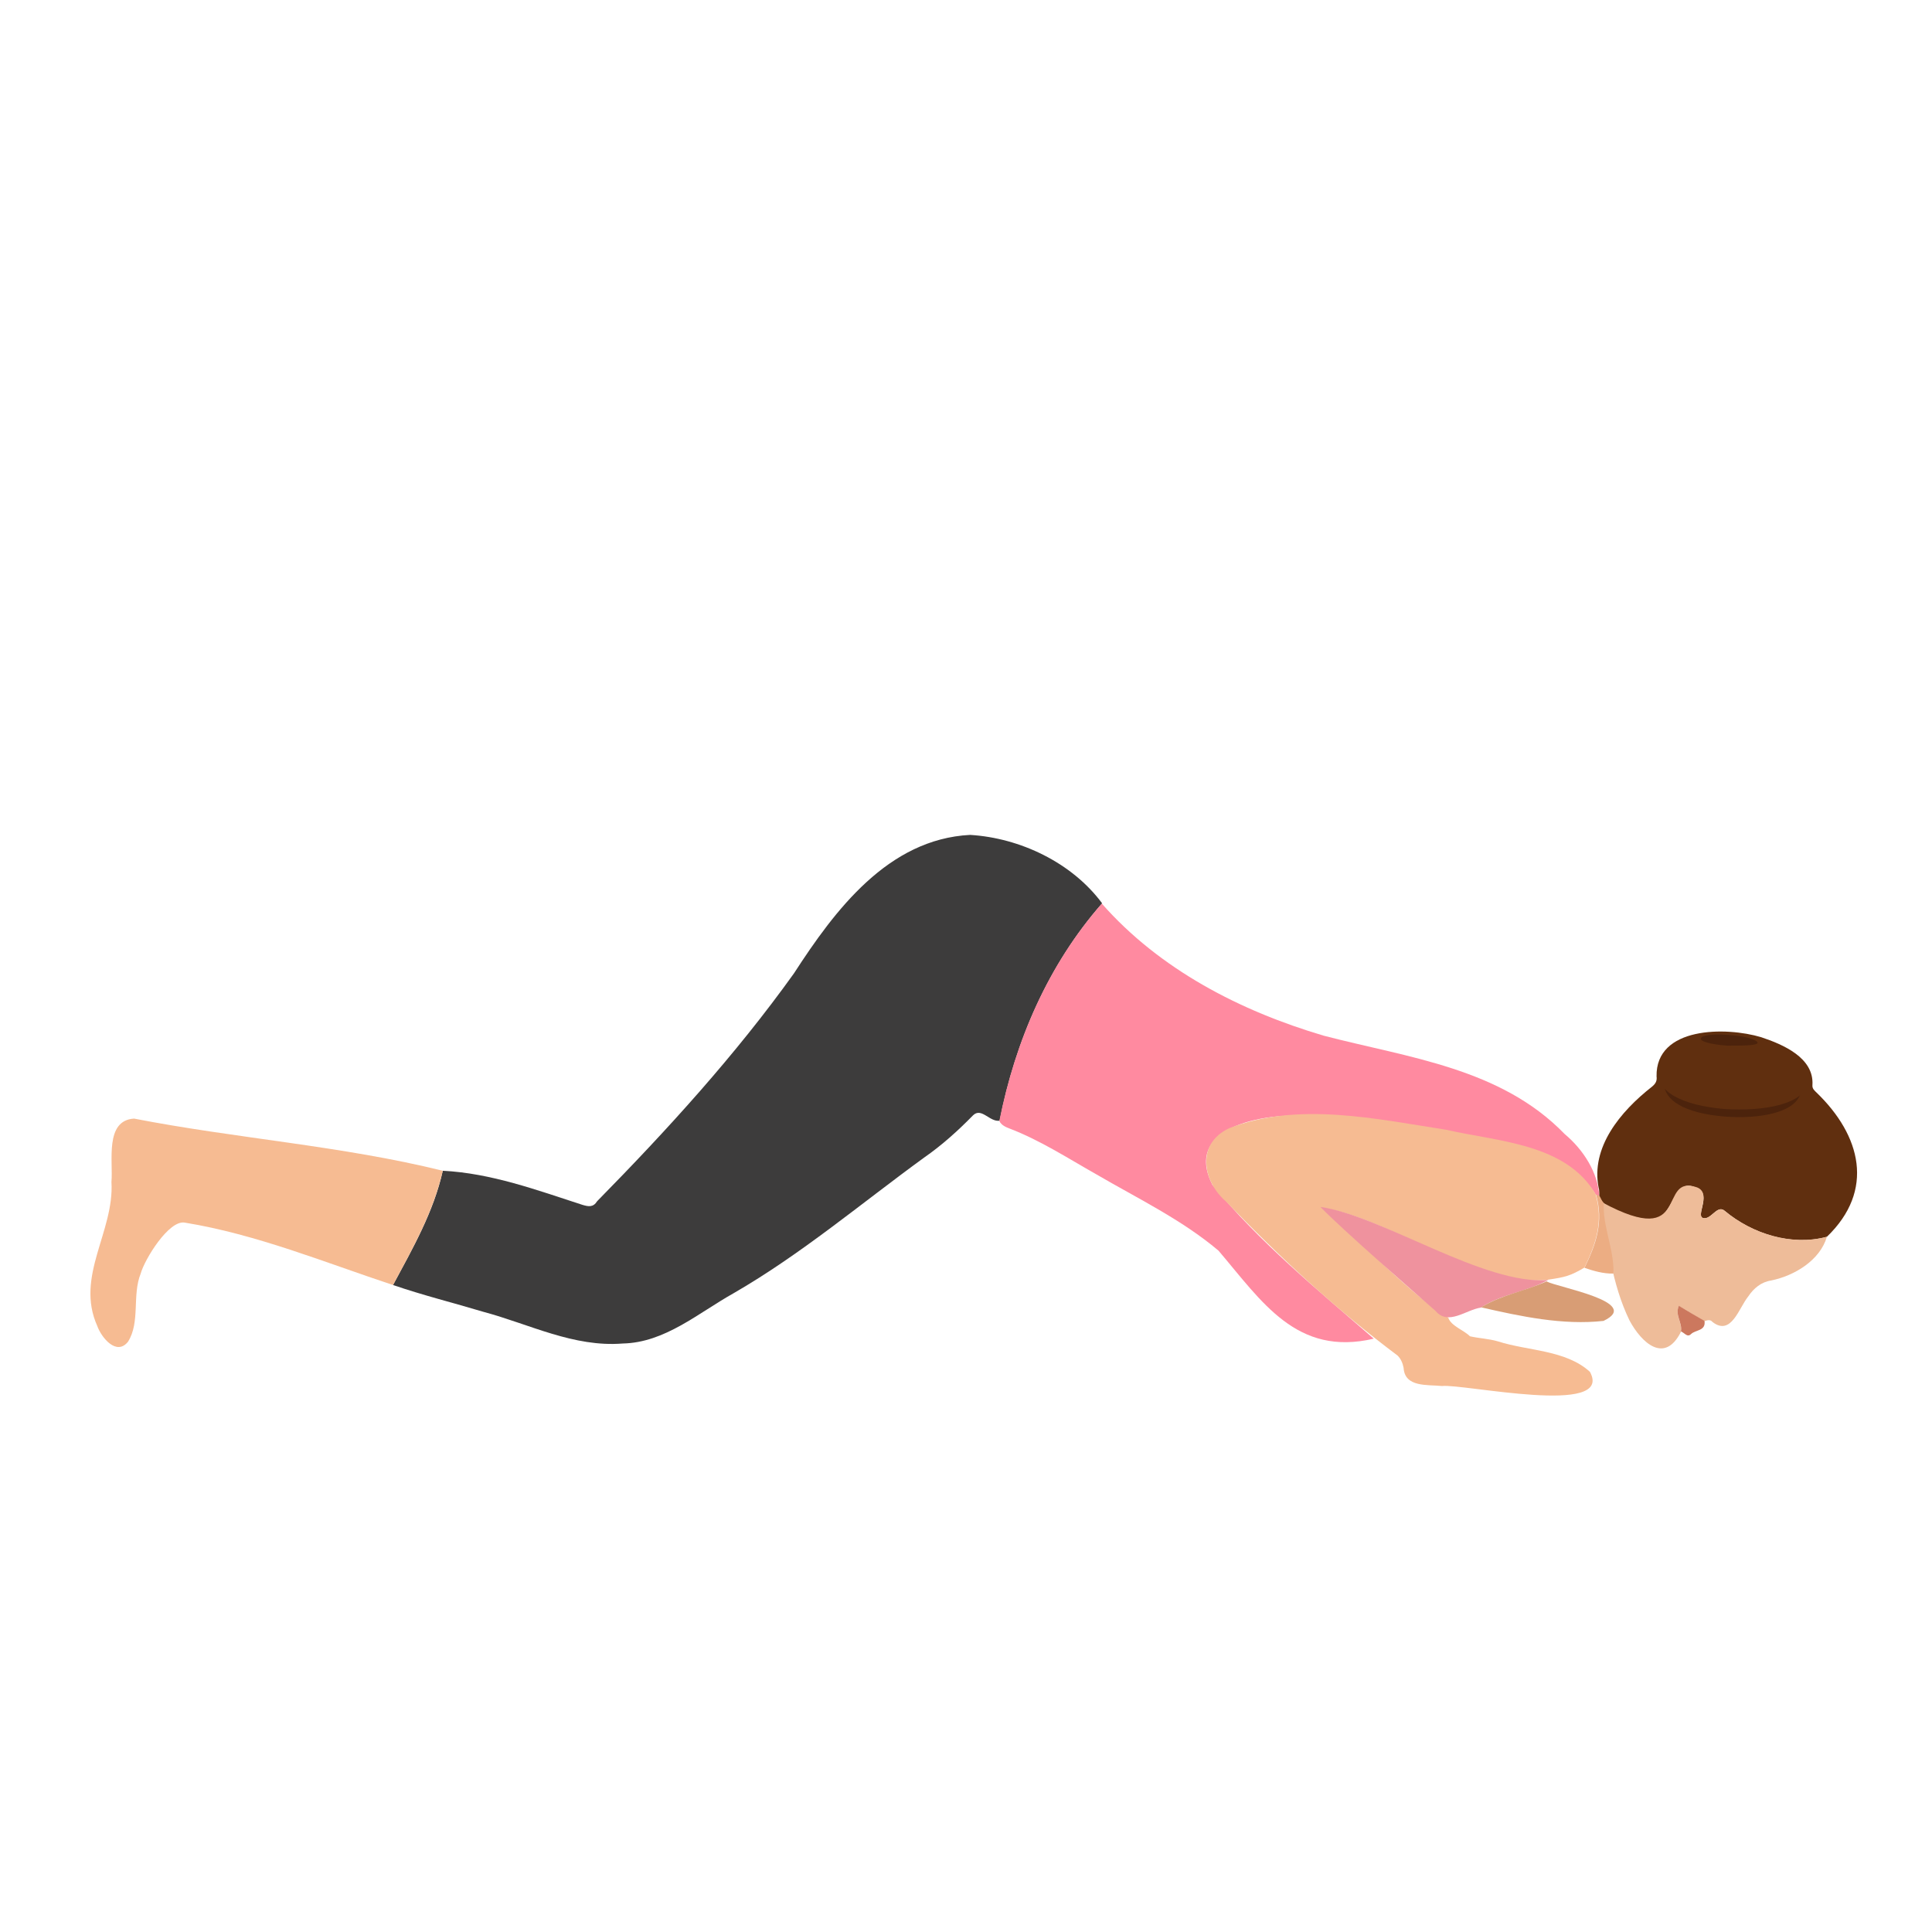
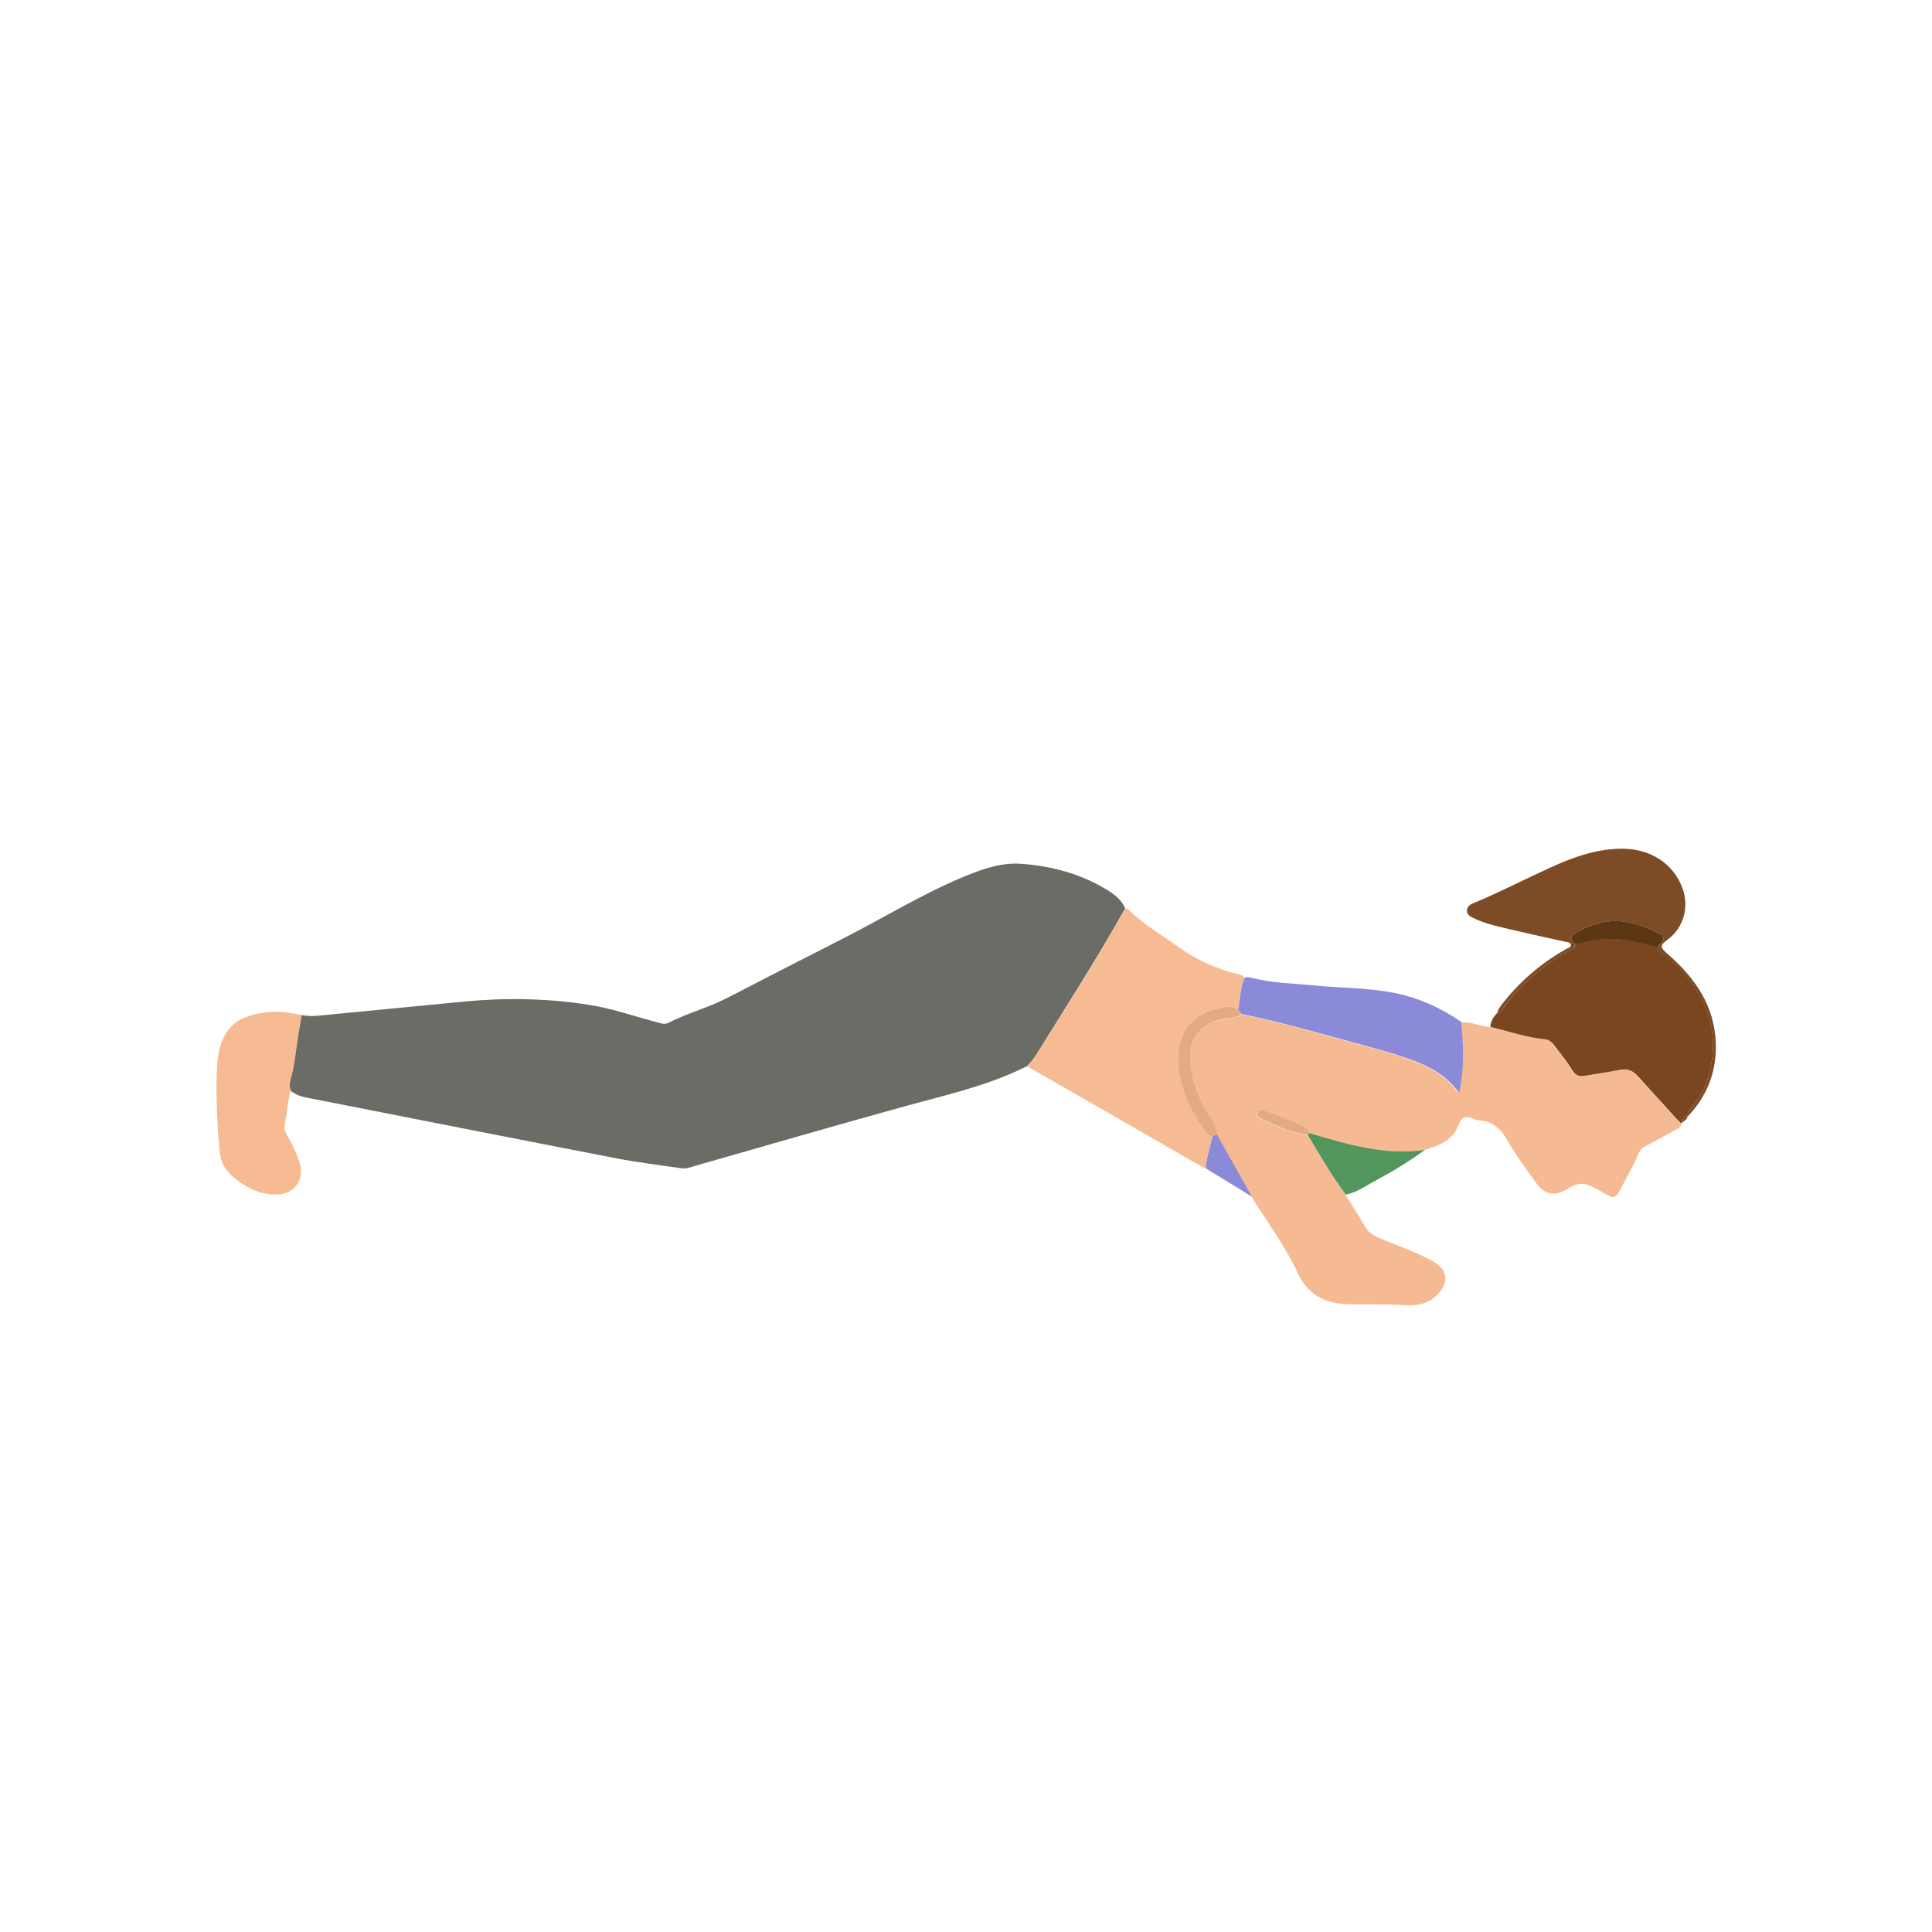
- <svg xmlns="http://www.w3.org/2000/svg" width="497" height="497" viewBox="0 0 497 497" fill="none">
-   <path d="M101.108 330.566C108.786 333.203 116.619 335.142 124.375 337.469C136.241 340.649 147.564 346.62 160.206 345.612C171.063 345.38 179.595 337.779 188.746 332.66C206.196 322.578 221.552 309.549 237.762 297.76C242.337 294.58 246.448 290.858 250.326 286.902C252.497 284.808 254.591 288.686 257.151 288.298C261.183 267.824 269.637 248.202 283.52 232.381C275.764 221.911 262.424 215.551 249.55 214.775C228.455 215.861 214.805 234.087 204.257 250.374C189.212 271.391 171.684 290.625 153.613 309.006C152.605 310.634 151.364 310.402 149.813 309.936C138.102 306.136 126.314 301.793 113.905 301.173C111.578 311.72 106.149 321.182 101.108 330.566Z" fill="#3D3C3C" />
-   <path d="M283.441 232.457C269.558 248.278 261.182 267.823 257.072 288.375C257.615 289.461 258.701 289.926 259.709 290.314C267.62 293.338 274.755 297.992 282.045 302.102C292.67 308.307 303.993 313.736 313.455 321.724C324.623 334.831 333.542 349.024 353.396 344.37C339.049 331.884 324.003 319.63 311.904 304.817C303.528 288.452 329.199 285.583 340.289 287.444C356.499 288.918 402.489 293.028 410.478 307.298C410.788 307.454 411.098 307.609 411.408 307.764C411.098 301.559 407.22 295.665 402.489 291.71C386.047 274.725 362.238 272.088 340.522 266.427C319.039 260.067 298.409 249.442 283.441 232.457Z" fill="#FF8AA0" />
-   <path d="M410.478 307.222C402.878 294.115 385.117 293.65 372.01 290.625C353.94 287.833 333.931 283.335 316.17 290.237C307.484 294.348 309.5 304.12 315.472 309.161C329.2 323.431 343.78 336.926 359.524 348.714C360.377 349.567 360.842 350.653 361.075 351.894C361.385 356.935 367.202 356.16 370.925 356.547C376.509 355.927 415.287 364.458 409.005 352.902C402.8 347.241 393.106 347.551 385.35 345.069C383.023 344.371 380.464 344.294 378.137 343.751C376.509 342.122 373.251 341.114 372.553 338.942C364.255 334.289 347.658 317.227 340.523 310.789C356.422 313.039 382.17 331.574 398.379 329.17C402.567 328.55 403.963 328.24 407.609 326.068C410.556 319.941 412.495 314.28 410.478 307.222Z" fill="#F6BB92" />
-   <path d="M101.108 330.565C106.149 321.18 111.5 311.719 113.904 301.171C87.846 294.734 60.779 292.873 34.487 287.754C26.887 288.219 29.136 298.767 28.67 304.041C29.446 316.837 19.286 328.316 25.025 341.112C26.111 344.137 29.989 348.868 32.936 345.145C36.116 340.104 33.944 333.202 36.193 327.618C37.202 323.973 43.406 313.813 47.517 314.511C66.052 317.535 83.502 324.748 101.108 330.565Z" fill="#F6BB92" />
-   <path d="M411.409 306.912C411.409 307.144 411.409 307.455 411.409 307.687C412.107 311.022 419.63 312.884 422.809 313.582C431.03 316.141 429.479 301.871 436.537 305.671C440.802 307.3 435.218 313.892 438.863 313.349C440.57 312.961 441.966 310.014 443.672 311.488C450.807 317.459 460.889 320.639 469.963 318.157C482.372 306.214 478.727 292.099 467.326 281.086C466.784 280.543 466.163 280.077 466.241 279.147C466.706 272.089 458.64 268.677 453.056 266.815C444.06 264.101 425.912 264.023 426.144 276.898C426.299 278.061 425.912 278.759 424.981 279.535C416.76 285.972 409.159 295.201 411.253 305.593C411.331 305.748 411.409 306.291 411.409 306.912Z" fill="#602F0F" />
-   <path d="M469.963 318.158C460.889 320.562 450.729 317.382 443.671 311.488C441.965 310.014 440.569 312.962 438.863 313.349C435.218 313.892 440.802 307.067 436.536 305.439C426.144 301.871 435.373 321.803 412.184 309.316C413.27 319.476 414.666 330.334 419.164 339.641C422.266 345.458 428.238 350.964 432.426 342.588C432.814 340.184 430.797 338.4 431.883 335.996C434.21 337.314 436.304 338.633 438.475 339.873C439.173 339.641 439.949 339.331 440.569 340.106C445.378 343.751 447.317 336.461 449.721 333.514C451.117 331.42 453.056 329.791 455.615 329.403C461.664 328.163 468.179 324.207 469.963 318.158Z" fill="#EEBC99" />
-   <path d="M398.301 329.249C382.014 330.8 355.567 312.73 339.669 310.48C345.64 316.607 362.858 331.576 369.295 337.237C372.552 341.115 377.128 336.927 380.928 336.384C386.202 332.894 392.872 332.274 398.301 329.249Z" fill="#EF929E" />
-   <path d="M397.836 329.637C392.329 332.119 386.125 333.127 381.006 336.307C391.166 338.633 402.024 340.96 412.494 339.797C422.654 334.988 400.706 331.188 397.836 329.637Z" fill="#D89D75" />
-   <path d="M415.054 327.62C415.286 321.493 412.262 315.599 412.572 309.472C412.029 308.929 411.874 308.308 411.486 307.688C411.176 307.533 410.866 307.378 410.555 307.223C412.572 314.28 410.633 319.942 407.608 326.146C409.857 326.922 412.494 327.697 415.054 327.62Z" fill="#ECAD83" />
-   <path d="M438.476 339.796C436.305 338.555 434.211 337.314 431.884 335.918C430.798 338.322 432.815 340.184 432.427 342.51C433.28 342.82 434.055 344.139 434.986 343.208C436.149 342.045 438.864 342.433 438.476 339.796Z" fill="#CC785E" />
-   <path d="M463.294 280.697C463.992 275.113 456.701 270.072 446.929 269.141C437.157 268.288 428.704 272.088 428.083 277.595C427.385 283.179 433.667 286.359 443.439 287.212C453.056 287.987 462.518 286.048 463.294 280.697Z" fill="#4C230C" />
-   <path d="M465.155 278.216C465.853 272.4 457.865 266.971 447.162 266.118C436.537 265.265 427.308 269.22 426.532 275.037C425.834 280.853 432.659 284.266 443.362 285.274C453.909 285.972 464.457 284.033 465.155 278.216Z" fill="#602F0F" />
-   <path d="M452.126 268.289C452.281 267.591 449.023 266.505 444.99 266.272C440.957 265.885 437.545 266.272 437.545 267.203C437.39 267.901 440.104 268.677 444.292 268.987C448.17 268.987 451.97 268.987 452.126 268.289Z" fill="#4C230C" />
+ <svg xmlns="http://www.w3.org/2000/svg" width="500" height="500" viewBox="0 0 500 500" fill="none">
+   <path d="M75.222 282.262C76.527 283.391 78.079 283.814 79.702 284.132C106.337 289.353 132.972 294.645 159.608 299.795C165.111 300.854 170.72 301.524 176.259 302.335C177.6 302.547 178.834 302.018 180.104 301.665C198.378 296.444 216.617 291.152 234.892 286.107C244.134 283.567 253.519 281.451 262.338 277.535C263.502 277.041 264.631 276.476 265.76 275.947C266.713 275.03 267.524 274.007 268.23 272.878C271.652 267.375 275.144 261.871 278.531 256.368C282.87 249.347 287.209 242.292 291.196 235.06C290.208 232.766 288.268 231.355 286.257 230.156C279.554 226.099 272.145 224.123 264.384 223.559C259.304 223.171 254.542 224.794 249.991 226.663C238.949 231.179 228.788 237.494 218.17 242.891C208.151 248.007 198.096 253.122 188.112 258.308C183.209 260.848 177.846 262.189 172.943 264.729C172.061 265.187 171.179 264.87 170.262 264.623C164.3 263.071 158.479 260.989 152.376 260.037C141.721 258.379 131.032 258.167 120.307 259.19C107.643 260.389 95.013 261.659 82.348 262.859C80.902 263 79.42 262.965 78.009 262.683C77.727 264.376 77.444 266.069 77.162 267.727C76.527 271.502 76.28 275.312 75.222 278.981C74.975 280.181 74.763 281.168 75.222 282.262Z" fill="#696D66" />
+   <path d="M368.737 297.608C372.406 296.444 376.075 295.068 377.486 291.152C378.298 288.929 379.285 288.753 381.12 289.494C381.684 289.705 382.249 289.917 382.849 289.952C386.447 290.199 388.528 292.246 390.222 295.315C392.303 299.054 394.949 302.441 397.418 305.969C400.1 309.814 403.028 309.426 406.026 307.486C408.849 305.651 410.824 306.322 413.364 307.768C418.092 310.449 417.739 311.084 420.314 306.004C421.655 303.429 423.101 300.889 424.23 298.208C424.583 297.396 425.183 297.008 425.888 296.62C428.569 295.174 431.215 293.692 433.896 292.246C434.461 291.928 435.166 291.681 435.025 290.799C434.39 290.129 433.755 289.494 433.12 288.824C429.98 285.402 426.841 281.98 423.771 278.522C422.466 277.041 420.984 276.511 419.009 276.935C416.151 277.534 413.258 277.887 410.401 278.416C408.919 278.699 407.826 278.593 406.908 277.111C405.638 275.03 404.086 273.089 402.604 271.149C401.864 270.161 401.158 269.138 399.676 268.997C394.843 268.538 390.292 266.951 385.636 265.787C383.095 265.54 380.697 264.446 378.086 264.552C378.615 270.585 378.968 276.582 377.521 282.897C373.676 277.676 368.42 275.382 362.846 273.548C356.989 271.608 351.027 270.161 345.101 268.503C337.198 266.281 329.296 264.129 321.253 262.506C319.771 263.564 318.007 263.494 316.349 263.811C311.727 264.658 308.376 267.833 308.023 271.89C307.529 277.217 309.152 282.015 311.516 286.707C312.645 288.965 314.867 290.729 314.797 293.551C317.831 298.948 320.9 304.381 323.934 309.779C327.955 316.305 332.612 322.444 335.858 329.464C338.363 334.897 342.702 337.296 348.487 337.508C353.391 337.684 358.26 337.437 363.163 337.755C366.127 337.966 369.196 337.684 371.559 335.461C375.37 331.934 374.735 328.406 370.325 326.113C366.056 323.89 361.47 322.267 357.025 320.433C355.402 319.763 354.061 318.916 353.144 317.293C351.627 314.506 349.863 311.896 348.205 309.179C344.607 304.205 341.538 298.913 338.363 293.692C333.917 293.41 330.107 291.152 326.121 289.564C325.521 289.317 324.921 288.753 325.274 287.977C325.662 287.13 326.403 287.271 327.144 287.518C330.566 288.682 333.953 289.952 337.198 291.575C337.939 291.928 338.609 292.351 338.645 293.269C338.962 293.339 339.28 293.445 339.597 293.516C347.747 295.985 355.896 298.349 364.539 297.996C365.985 297.925 367.361 297.714 368.737 297.608Z" fill="#F6BA92" />
+   <path d="M291.266 235.06C287.28 242.292 282.976 249.347 278.601 256.368C275.179 261.871 271.722 267.375 268.3 272.878C267.594 274.007 266.783 275.03 265.83 275.947C281 284.661 296.135 293.375 311.304 302.088C311.516 302.23 311.798 302.265 312.045 302.371C312.257 299.513 313.209 296.832 313.809 294.045C312.856 294.01 312.221 293.481 311.728 292.704C307.847 286.919 304.813 280.851 304.884 273.619C304.954 267.233 308.482 262.506 314.656 261.13C316.525 260.707 318.536 259.896 320.371 261.342C320.97 258.59 320.97 255.733 322.029 253.087C321.782 252.417 321.217 252.346 320.618 252.205C314.797 250.758 309.434 248.36 304.566 244.796C300.438 241.762 295.888 239.293 292.254 235.553C292.078 235.307 291.619 235.236 291.266 235.06Z" fill="#F6BB92" />
+   <path d="M385.706 265.752C390.363 266.916 394.949 268.503 399.747 268.962C401.229 269.103 401.934 270.126 402.675 271.114C404.157 273.054 405.709 274.995 406.979 277.076C407.896 278.558 408.99 278.664 410.472 278.381C413.329 277.852 416.222 277.499 419.08 276.9C421.055 276.476 422.537 277.006 423.842 278.487C426.947 281.945 430.087 285.367 433.191 288.789C433.791 289.459 434.461 290.094 435.096 290.764C435.202 290.623 435.343 290.517 435.449 290.376C435.484 289.494 435.661 288.789 436.789 288.93L436.754 288.965C436.613 288.083 437.177 287.483 437.636 286.848C438.977 284.978 440.529 283.179 441.305 280.992C442.893 276.582 443.81 272.102 443.14 267.304C442.61 263.6 441.481 260.178 439.576 257.144C437.107 253.122 434.073 249.418 430.122 246.631C429.593 246.243 429.099 245.784 429.099 245.008C428.57 244.938 428.04 244.973 427.547 244.832C421.902 243.103 416.187 242.221 410.366 243.844C409.484 244.091 408.602 244.373 407.65 244.197C407.72 244.973 407.297 245.361 406.662 245.714C405.074 246.596 403.451 247.442 401.97 248.501C397.031 252.064 392.374 255.98 388.917 261.095C388.599 261.554 388.176 262.048 387.541 262.118C386.447 263.141 385.812 264.305 385.706 265.752Z" fill="#7A461F" />
+   <path d="M387.47 262.188C388.14 262.118 388.529 261.624 388.846 261.165C392.303 256.05 396.96 252.134 401.899 248.571C403.381 247.512 405.004 246.666 406.591 245.784C407.226 245.431 407.649 245.043 407.579 244.267C406.027 242.997 406.485 242.115 408.073 241.233C415.905 236.823 422.184 237.917 429.698 241.762C430.827 242.362 430.616 243.032 430.051 243.808C429.734 244.232 429.381 244.62 429.063 245.043C429.063 245.784 429.557 246.278 430.086 246.666C434.038 249.453 437.036 253.157 439.541 257.179C441.411 260.213 442.575 263.635 443.104 267.339C443.774 272.172 442.857 276.617 441.27 281.027C440.494 283.214 438.941 285.013 437.601 286.883C437.142 287.518 436.578 288.118 436.719 289C441.622 283.884 444.127 277.781 444.057 270.726C443.986 260.636 438.835 253.192 431.568 246.877C429.557 245.149 429.522 244.69 431.709 243.067C435.731 240.069 437.248 234.601 435.378 229.732C432.944 223.312 426.911 219.572 419.538 219.643C412.871 219.713 406.803 221.971 400.876 224.687C394.244 227.721 387.788 231.073 381.05 233.86C380.238 234.213 379.709 234.742 379.638 235.624C379.603 236.541 380.238 237.035 380.979 237.423C384.683 239.293 388.775 239.998 392.762 240.951C396.89 241.939 401.052 242.82 405.18 243.738C405.709 243.844 406.379 243.844 406.52 244.408C406.697 245.184 405.885 245.29 405.392 245.572C398.759 249.276 393.15 254.145 388.529 260.142C388.105 260.707 387.647 261.377 387.47 262.188Z" fill="#7D4B25" />
+   <path d="M75.222 282.262C74.728 281.168 74.939 280.18 75.292 279.051C76.35 275.382 76.597 271.537 77.232 267.797C77.515 266.104 77.797 264.411 78.079 262.753C73.14 261.412 68.025 261.553 63.474 263.282C58.111 265.363 56.453 270.62 56.171 276.017C55.783 283.426 56.206 290.834 56.877 298.243C57.124 300.924 58.394 303.005 60.546 304.769C63.756 307.38 67.178 309.144 71.341 309.144C76.209 309.179 78.996 305.298 77.479 300.712C76.668 298.243 75.539 295.914 74.234 293.692C73.634 292.669 73.528 291.61 73.775 290.446C74.41 287.73 74.41 284.907 75.222 282.262Z" fill="#F6BB92" />
+   <path d="M322.064 253.086C320.971 255.732 320.971 258.59 320.406 261.342C320.724 261.694 321.041 262.082 321.359 262.435C329.402 264.093 337.304 266.21 345.207 268.433C351.134 270.091 357.096 271.537 362.952 273.477C368.561 275.312 373.818 277.605 377.628 282.826C379.039 276.511 378.686 270.514 378.192 264.481C372.865 260.812 367.044 258.167 360.659 256.932C353.885 255.626 346.971 255.697 340.127 255.027C334.623 254.498 329.049 254.427 323.652 252.981C323.087 252.875 322.558 252.804 322.064 253.086Z" fill="#8A8AD9" />
+   <path d="M368.737 297.608C367.361 297.749 365.986 297.925 364.61 297.961C355.967 298.313 347.817 295.915 339.668 293.48C339.35 293.375 339.033 293.304 338.715 293.233C338.61 293.375 338.504 293.516 338.398 293.657C341.538 298.913 344.607 304.205 348.241 309.144C351.098 308.685 353.391 306.921 355.861 305.616C360.306 303.217 364.68 300.607 368.737 297.608Z" fill="#52965D" />
+   <path d="M313.809 294.045C313.209 296.832 312.257 299.513 312.045 302.371C316.031 304.805 320.018 307.239 324.004 309.709C320.97 304.311 317.901 298.878 314.867 293.48C314.515 293.657 314.162 293.869 313.809 294.045Z" fill="#8A8AD9" />
+   <path d="M436.789 288.929C435.66 288.753 435.484 289.494 435.448 290.376C436.119 290.094 436.542 289.6 436.789 288.929Z" fill="#7D4B25" />
+   <path d="M313.809 294.044C314.162 293.868 314.515 293.656 314.867 293.48C314.938 290.658 312.715 288.894 311.586 286.636C309.223 281.944 307.6 277.146 308.094 271.819C308.447 267.797 311.798 264.622 316.42 263.74C318.078 263.423 319.842 263.493 321.323 262.435C321.006 262.082 320.688 261.694 320.371 261.341C318.536 259.895 316.49 260.706 314.656 261.13C308.482 262.541 304.954 267.233 304.884 273.618C304.813 280.85 307.847 286.918 311.728 292.704C312.257 293.48 312.856 294.009 313.809 294.044Z" fill="#E2AB83" />
+   <path d="M338.433 293.621C338.539 293.48 338.645 293.339 338.751 293.198C338.68 292.245 338.01 291.857 337.305 291.505C334.059 289.917 330.672 288.647 327.25 287.448C326.509 287.201 325.733 287.06 325.38 287.906C325.028 288.682 325.627 289.247 326.227 289.494C330.178 291.117 333.953 293.374 338.433 293.621Z" fill="#E2AB83" />
+   <path d="M429.063 245.043C429.381 244.62 429.769 244.232 430.051 243.808C430.615 242.997 430.827 242.327 429.698 241.762C422.184 237.881 415.94 236.823 408.073 241.233C406.52 242.115 406.026 242.962 407.579 244.267C408.531 244.408 409.413 244.161 410.295 243.914C416.151 242.256 421.831 243.138 427.476 244.902C428.005 245.008 428.569 244.972 429.063 245.043Z" fill="#5D3614" />
</svg>
